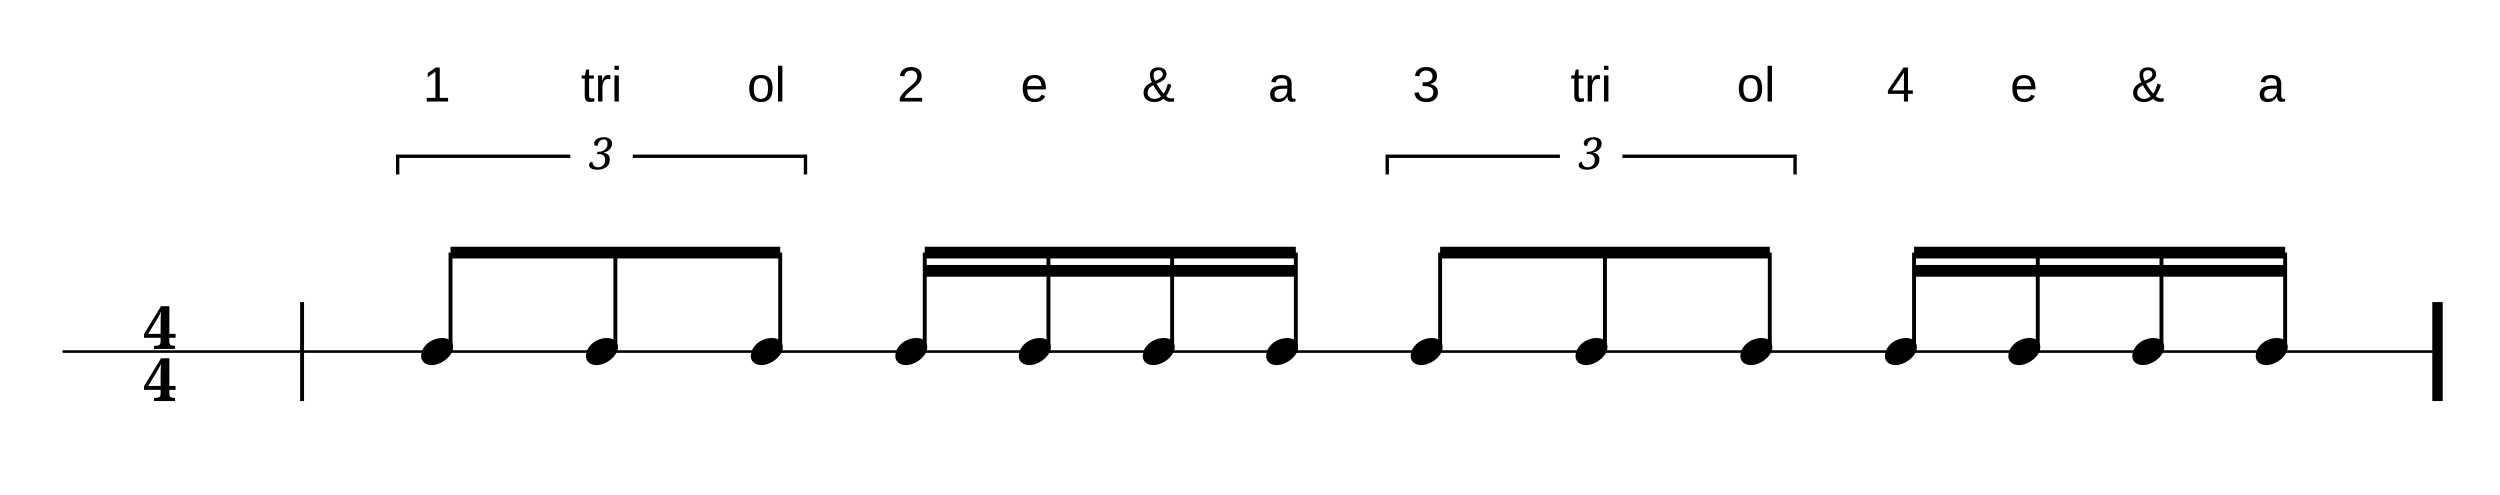
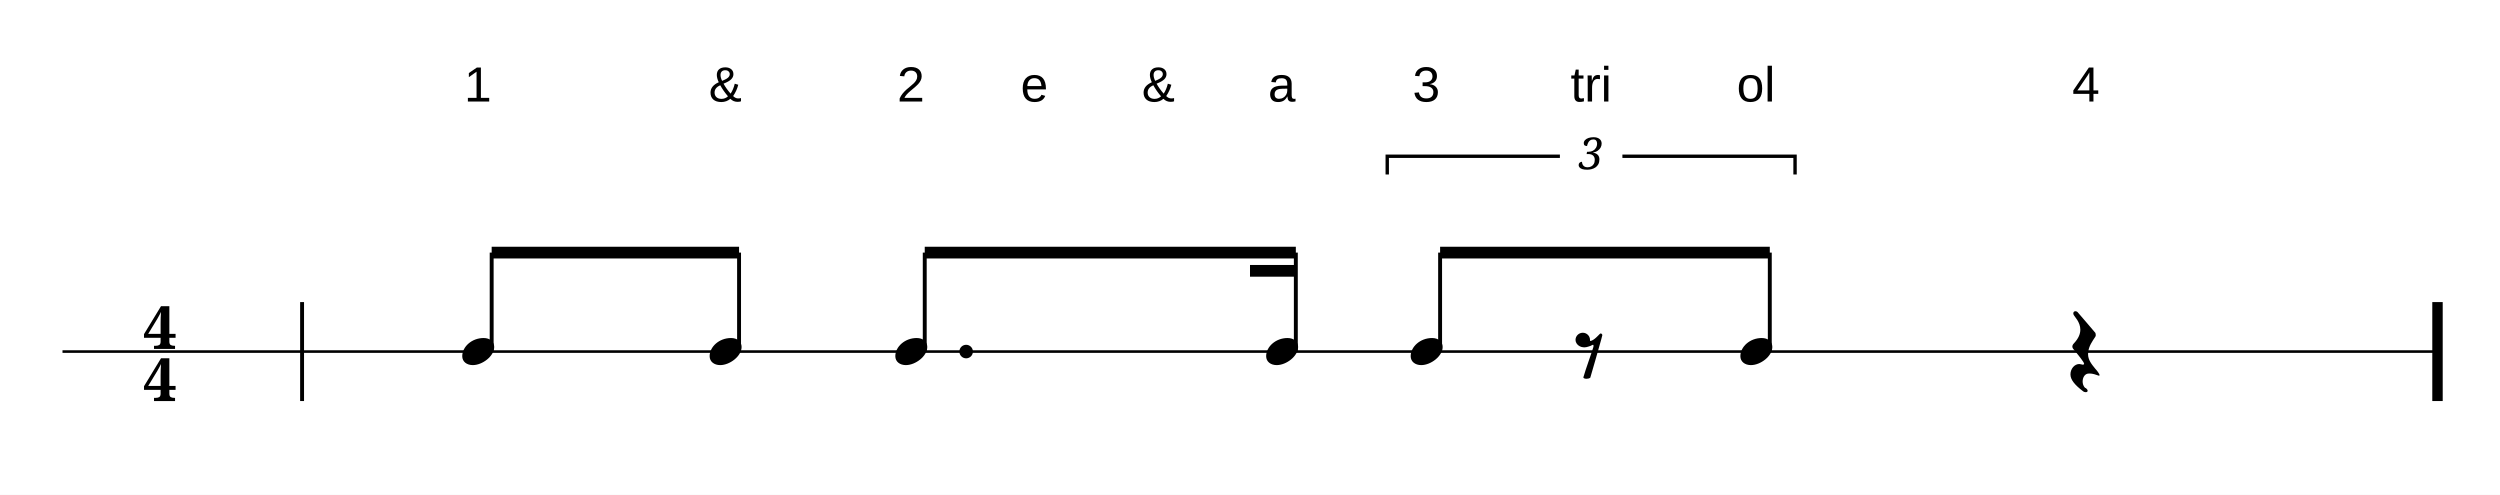
<svg xmlns="http://www.w3.org/2000/svg" width="960" height="190" viewBox="0 0 960 190" role="img" aria-labelledby="title desc">
  <rect width="960" height="190" fill="white" />
  <path d="M24 135H936" stroke="black" stroke-width="1" />
  <text x="55" y="134" font-family="Georgia,serif" font-size="23" font-weight="bold">4</text>
  <text x="55" y="154" font-family="Georgia,serif" font-size="23" font-weight="bold">4</text>
  <path d="M116 116v38" stroke="black" stroke-width="1.5" />
  <path d="M936 116v38" stroke="black" stroke-width="4" />
-   <text x="167.7" y="39" text-anchor="middle" font-family="Arial,sans-serif" font-size="19">1</text>
-   <path data-smufl="E0A4" fill="black" transform="translate(161.7 155.8) scale(0.52 -0.52)" d="M7.8 30.0 C14.9 30.0 23.6 36.6 23.6 43.4 C23.6 47.4 20.4 50.0 15.8 50.0 C7.0 50.0 0.0 43.5 0.0 36.6 C0.0 32.5 3.4 30.0 7.8 30.0 Z" />
-   <path d="M173.0 135V97" stroke="black" stroke-width="1.5" />
-   <text x="231.0" y="39" text-anchor="middle" font-family="Arial,sans-serif" font-size="19">tri</text>
-   <path data-smufl="E0A4" fill="black" transform="translate(225.0 155.8) scale(0.52 -0.52)" d="M7.8 30.0 C14.9 30.0 23.6 36.6 23.6 43.4 C23.6 47.4 20.4 50.0 15.8 50.0 C7.0 50.0 0.0 43.5 0.0 36.6 C0.0 32.5 3.4 30.0 7.8 30.0 Z" />
-   <path d="M236.3 135V97" stroke="black" stroke-width="1.5" />
-   <text x="294.3" y="39" text-anchor="middle" font-family="Arial,sans-serif" font-size="19">ol</text>
-   <path data-smufl="E0A4" fill="black" transform="translate(288.3 155.8) scale(0.52 -0.52)" d="M7.8 30.0 C14.9 30.0 23.6 36.6 23.6 43.4 C23.6 47.4 20.4 50.0 15.8 50.0 C7.0 50.0 0.0 43.5 0.0 36.6 C0.0 32.5 3.4 30.0 7.8 30.0 Z" />
-   <path d="M299.6 135V97" stroke="black" stroke-width="1.5" />
-   <path d="M173.0 97H299.6" stroke="black" stroke-width="4.5" />
-   <path d="M152.7 67v-7H219.0M243.0 60H309.3v7" fill="none" stroke="black" stroke-width="1.3" />
-   <text x="231.0" y="65" text-anchor="middle" font-family="Georgia,serif" font-style="italic" font-size="17">3</text>
+   <text x="183.5" y="39" text-anchor="middle" font-family="Arial,sans-serif" font-size="19">1</text>
+   <path data-smufl="E0A4" fill="black" transform="translate(177.5 155.8) scale(0.52 -0.52)" d="M7.8 30.0 C14.9 30.0 23.6 36.6 23.6 43.4 C23.6 47.4 20.4 50.0 15.8 50.0 C7.0 50.0 0.0 43.5 0.0 36.6 C0.0 32.5 3.4 30.0 7.8 30.0 Z" />
+   <path d="M188.8 135V97" stroke="black" stroke-width="1.5" />
+   <text x="278.5" y="39" text-anchor="middle" font-family="Arial,sans-serif" font-size="19">&amp;</text>
+   <path data-smufl="E0A4" fill="black" transform="translate(272.5 155.8) scale(0.52 -0.52)" d="M7.8 30.0 C14.9 30.0 23.6 36.6 23.6 43.4 C23.6 47.4 20.4 50.0 15.8 50.0 C7.0 50.0 0.0 43.5 0.0 36.6 C0.0 32.5 3.4 30.0 7.8 30.0 Z" />
+   <path d="M283.8 135V97" stroke="black" stroke-width="1.5" />
+   <path d="M188.8 97H283.8" stroke="black" stroke-width="4.5" />
  <text x="349.8" y="39" text-anchor="middle" font-family="Arial,sans-serif" font-size="19">2</text>
  <path data-smufl="E0A4" fill="black" transform="translate(343.8 155.8) scale(0.52 -0.52)" d="M7.8 30.0 C14.9 30.0 23.6 36.6 23.6 43.4 C23.6 47.4 20.4 50.0 15.8 50.0 C7.0 50.0 0.0 43.5 0.0 36.6 C0.0 32.5 3.4 30.0 7.8 30.0 Z" />
  <path d="M355.1 135V97" stroke="black" stroke-width="1.5" />
+   <circle cx="371" cy="135" r="2.6" fill="black" />
  <text x="397.2" y="39" text-anchor="middle" font-family="Arial,sans-serif" font-size="19">e</text>
-   <path data-smufl="E0A4" fill="black" transform="translate(391.2 155.8) scale(0.52 -0.52)" d="M7.8 30.0 C14.9 30.0 23.6 36.6 23.6 43.4 C23.6 47.4 20.4 50.0 15.8 50.0 C7.0 50.0 0.0 43.5 0.0 36.6 C0.0 32.5 3.4 30.0 7.8 30.0 Z" />
-   <path d="M402.6 135V97" stroke="black" stroke-width="1.5" />
  <text x="444.8" y="39" text-anchor="middle" font-family="Arial,sans-serif" font-size="19">&amp;</text>
-   <path data-smufl="E0A4" fill="black" transform="translate(438.8 155.8) scale(0.52 -0.52)" d="M7.8 30.0 C14.9 30.0 23.6 36.6 23.6 43.4 C23.6 47.4 20.4 50.0 15.8 50.0 C7.0 50.0 0.0 43.5 0.0 36.6 C0.0 32.5 3.4 30.0 7.8 30.0 Z" />
-   <path d="M450.1 135V97" stroke="black" stroke-width="1.5" />
  <text x="492.2" y="39" text-anchor="middle" font-family="Arial,sans-serif" font-size="19">a</text>
  <path data-smufl="E0A4" fill="black" transform="translate(486.2 155.8) scale(0.52 -0.52)" d="M7.8 30.0 C14.9 30.0 23.6 36.6 23.6 43.4 C23.6 47.4 20.4 50.0 15.8 50.0 C7.0 50.0 0.0 43.5 0.0 36.6 C0.0 32.5 3.4 30.0 7.8 30.0 Z" />
  <path d="M497.6 135V97" stroke="black" stroke-width="1.5" />
  <path d="M355.1 97H497.6" stroke="black" stroke-width="4.5" />
-   <path d="M355.1 104H497.6" stroke="black" stroke-width="4.5" />
+   <path d="M480 104H497.6" stroke="black" stroke-width="4.5" />
  <text x="547.7" y="39" text-anchor="middle" font-family="Arial,sans-serif" font-size="19">3</text>
  <path data-smufl="E0A4" fill="black" transform="translate(541.7 155.8) scale(0.52 -0.52)" d="M7.8 30.0 C14.9 30.0 23.6 36.6 23.6 43.4 C23.6 47.4 20.4 50.0 15.8 50.0 C7.0 50.0 0.0 43.5 0.0 36.6 C0.0 32.5 3.4 30.0 7.8 30.0 Z" />
  <path d="M553.0 135V97" stroke="black" stroke-width="1.5" />
  <text x="611.0" y="39" text-anchor="middle" font-family="Arial,sans-serif" font-size="19">tri</text>
-   <path data-smufl="E0A4" fill="black" transform="translate(605.0 155.8) scale(0.52 -0.52)" d="M7.8 30.0 C14.9 30.0 23.6 36.6 23.6 43.4 C23.6 47.4 20.4 50.0 15.8 50.0 C7.0 50.0 0.0 43.5 0.0 36.6 C0.0 32.5 3.4 30.0 7.8 30.0 Z" />
-   <path d="M616.3 135V97" stroke="black" stroke-width="1.5" />
+   <path data-smufl="E4E6" fill="black" transform="translate(605.0 155.8) scale(0.52 -0.52)" d="M10.7 48.6 C10.7 51.5 8.3 53.9 5.4 53.9 C2.4 53.9 0.0 51.5 0.0 48.6 C0.0 46.9 1.0 45.4 2.2 44.5 C2.9 44.0 3.6 43.6 4.4 43.4 C5.0 43.3 5.8 43.1 6.5 43.1 C7.6 43.1 8.7 43.4 9.6 43.7 C10.7 44.0 11.4 44.3 12.5 44.9 C12.6 45.0 12.8 45.0 12.9 45.0 C13.2 45.0 13.3 44.6 13.3 44.2 C13.3 44.0 13.3 43.7 13.2 43.4 C13.0 42.2 7.2 26.2 5.8 21.0 C5.8 20.0 7.6 19.9 8.1 19.9 C9.0 19.9 10.1 20.1 10.9 20.7 C11.1 20.9 19.0 49.0 19.0 49.0 C19.3 50.4 19.7 51.7 19.8 52.1 C19.8 52.9 19.0 53.3 18.8 53.4 C18.6 53.4 18.4 53.4 17.9 53.0 C17.4 52.6 13.4 47.8 10.7 47.8 Z" />
  <text x="674.3" y="39" text-anchor="middle" font-family="Arial,sans-serif" font-size="19">ol</text>
  <path data-smufl="E0A4" fill="black" transform="translate(668.3 155.8) scale(0.52 -0.52)" d="M7.8 30.0 C14.9 30.0 23.6 36.6 23.6 43.4 C23.6 47.4 20.4 50.0 15.8 50.0 C7.0 50.0 0.0 43.5 0.0 36.6 C0.0 32.5 3.4 30.0 7.8 30.0 Z" />
  <path d="M679.6 135V97" stroke="black" stroke-width="1.5" />
  <path d="M553.0 97H679.6" stroke="black" stroke-width="4.5" />
  <path d="M532.7 67v-7H599.0M623.0 60H689.3v7" fill="none" stroke="black" stroke-width="1.3" />
  <text x="611.0" y="65" text-anchor="middle" font-family="Georgia,serif" font-style="italic" font-size="17">3</text>
-   <text x="729.8" y="39" text-anchor="middle" font-family="Arial,sans-serif" font-size="19">4</text>
-   <path data-smufl="E0A4" fill="black" transform="translate(723.8 155.8) scale(0.52 -0.52)" d="M7.8 30.0 C14.9 30.0 23.6 36.6 23.6 43.4 C23.6 47.4 20.4 50.0 15.8 50.0 C7.0 50.0 0.0 43.5 0.0 36.6 C0.0 32.5 3.4 30.0 7.8 30.0 Z" />
-   <path d="M735.0 135V97" stroke="black" stroke-width="1.5" />
-   <text x="777.2" y="39" text-anchor="middle" font-family="Arial,sans-serif" font-size="19">e</text>
-   <path data-smufl="E0A4" fill="black" transform="translate(771.2 155.8) scale(0.52 -0.52)" d="M7.8 30.0 C14.9 30.0 23.6 36.6 23.6 43.4 C23.6 47.4 20.4 50.0 15.8 50.0 C7.0 50.0 0.0 43.5 0.0 36.6 C0.0 32.5 3.4 30.0 7.8 30.0 Z" />
-   <path d="M782.5 135V97" stroke="black" stroke-width="1.5" />
-   <text x="824.8" y="39" text-anchor="middle" font-family="Arial,sans-serif" font-size="19">&amp;</text>
-   <path data-smufl="E0A4" fill="black" transform="translate(818.8 155.8) scale(0.52 -0.52)" d="M7.8 30.0 C14.9 30.0 23.6 36.6 23.6 43.4 C23.6 47.4 20.4 50.0 15.8 50.0 C7.0 50.0 0.0 43.5 0.0 36.6 C0.0 32.5 3.4 30.0 7.8 30.0 Z" />
-   <path d="M830.0 135V97" stroke="black" stroke-width="1.5" />
-   <text x="872.2" y="39" text-anchor="middle" font-family="Arial,sans-serif" font-size="19">a</text>
-   <path data-smufl="E0A4" fill="black" transform="translate(866.2 155.8) scale(0.52 -0.52)" d="M7.8 30.0 C14.9 30.0 23.6 36.6 23.6 43.4 C23.6 47.4 20.4 50.0 15.8 50.0 C7.0 50.0 0.0 43.5 0.0 36.6 C0.0 32.5 3.4 30.0 7.8 30.0 Z" />
-   <path d="M877.5 135V97" stroke="black" stroke-width="1.5" />
-   <path d="M735.0 97H877.5" stroke="black" stroke-width="4.5" />
-   <path d="M735.0 104H877.5" stroke="black" stroke-width="4.5" />
+   <text x="801.0" y="39" text-anchor="middle" font-family="Arial,sans-serif" font-size="19">4</text>
+   <path data-smufl="E4E5" fill="black" transform="translate(795.0 155.8) scale(0.52 -0.52)" d="M6.2 37.0 C7.5 35.4 8.6 33.8 9.7 32.2 C9.8 31.8 10.2 31.2 10.2 31.0 C10.2 31.0 10.2 30.8 10.1 30.7 C9.9 30.4 9.6 30.3 9.2 30.3 C8.9 30.3 8.2 30.5 7.9 30.6 C7.5 30.6 7.0 30.8 6.6 30.8 C3.2 30.8 0.1 27.4 0.1 23.1 C0.1 19.1 3.5 15.2 9.4 10.7 C10.0 10.2 10.8 10.0 11.4 10.0 C12.0 10.0 12.6 10.2 12.6 10.5 C12.7 10.7 12.8 10.9 12.8 11.0 C12.8 11.8 12.2 12.4 11.5 13.0 C10.5 13.0 9.6 15.1 9.4 15.8 C9.2 16.5 9.1 17.2 9.1 17.9 C9.1 20.4 10.3 23.2 12.9 23.7 C13.3 23.8 13.7 23.8 14.2 23.8 C16.5 23.8 19.1 22.9 20.4 22.4 C20.5 22.4 20.6 22.3 20.6 22.3 C20.9 22.2 21.0 22.2 21.2 22.2 C21.4 22.2 21.6 22.3 21.6 22.6 C21.6 23.5 19.5 26.2 18.6 27.1 C15.6 30.8 13.1 33.8 13.1 38.2 C13.1 38.6 13.2 39.0 13.2 39.3 C13.5 43.9 16.4 47.8 18.5 51.0 C18.7 51.4 18.8 51.8 18.8 52.2 C18.8 53.0 18.5 53.8 18.5 53.8 C18.5 53.8 6.6 67.8 5.3 69.2 C4.9 69.6 4.3 69.8 3.8 69.8 C3.0 69.8 2.2 69.3 2.2 68.2 C2.2 67.8 2.3 67.4 2.6 66.9 C2.9 66.0 7.4 61.9 7.4 56.2 C7.4 53.2 6.2 49.8 2.6 46.0 C1.8 45.2 1.5 44.3 1.5 43.7 C1.5 42.6 2.3 41.8 2.3 41.8 Z" />
</svg>
